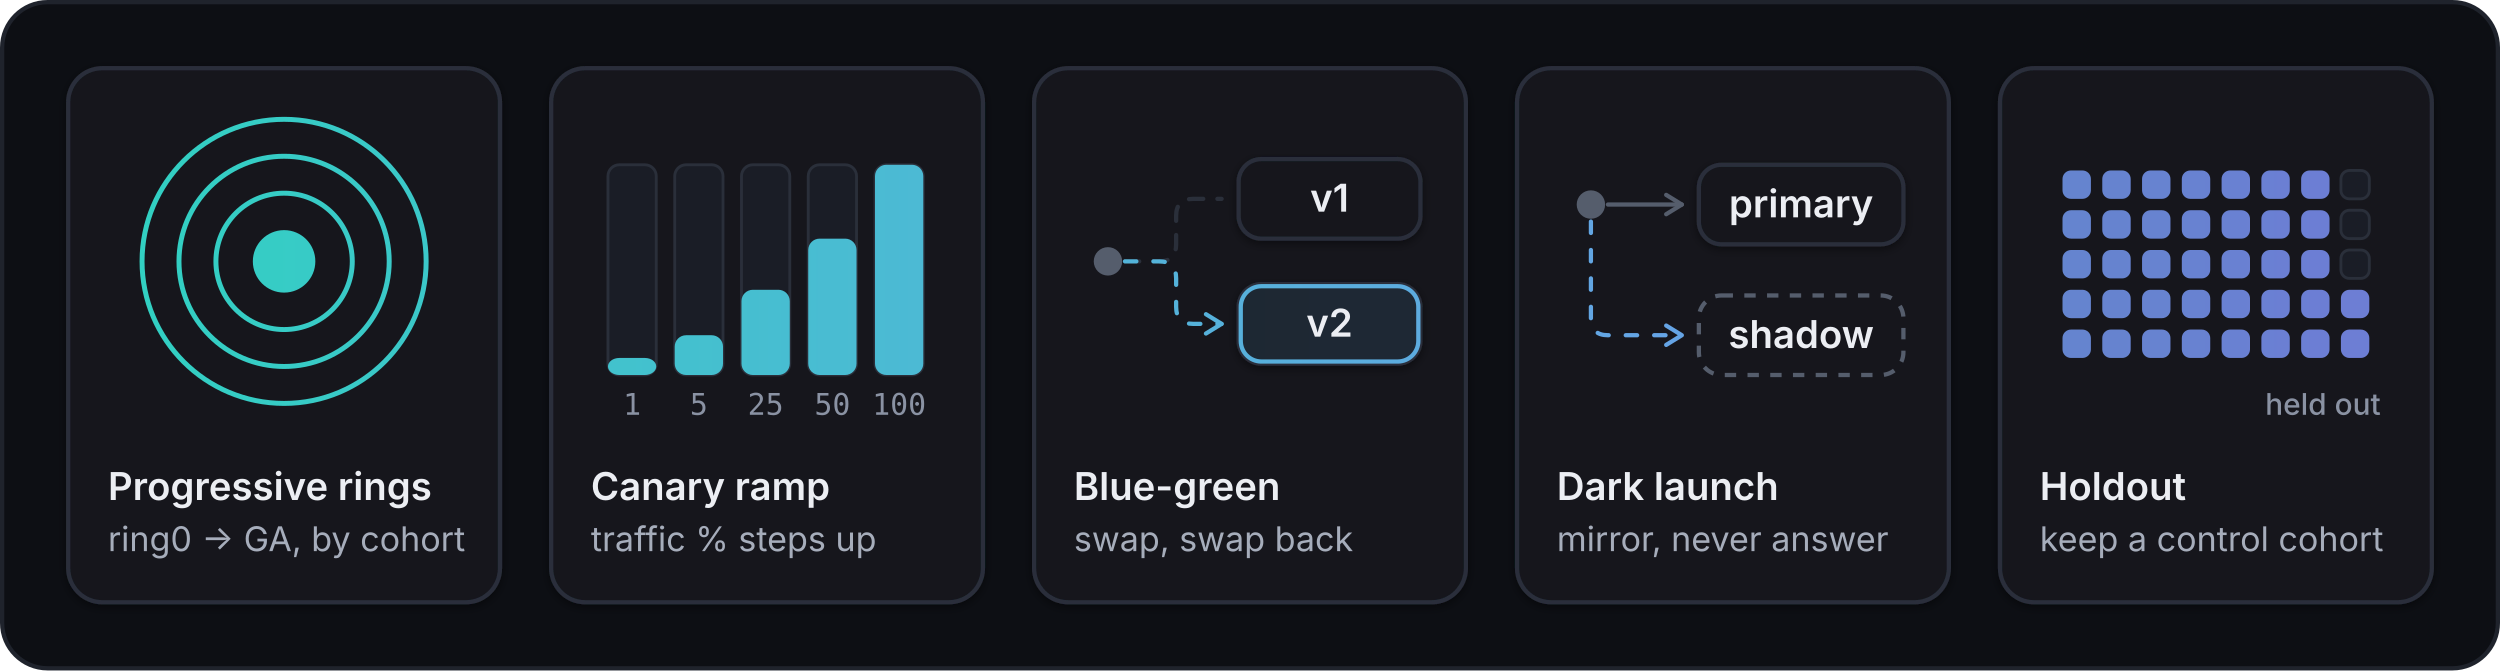
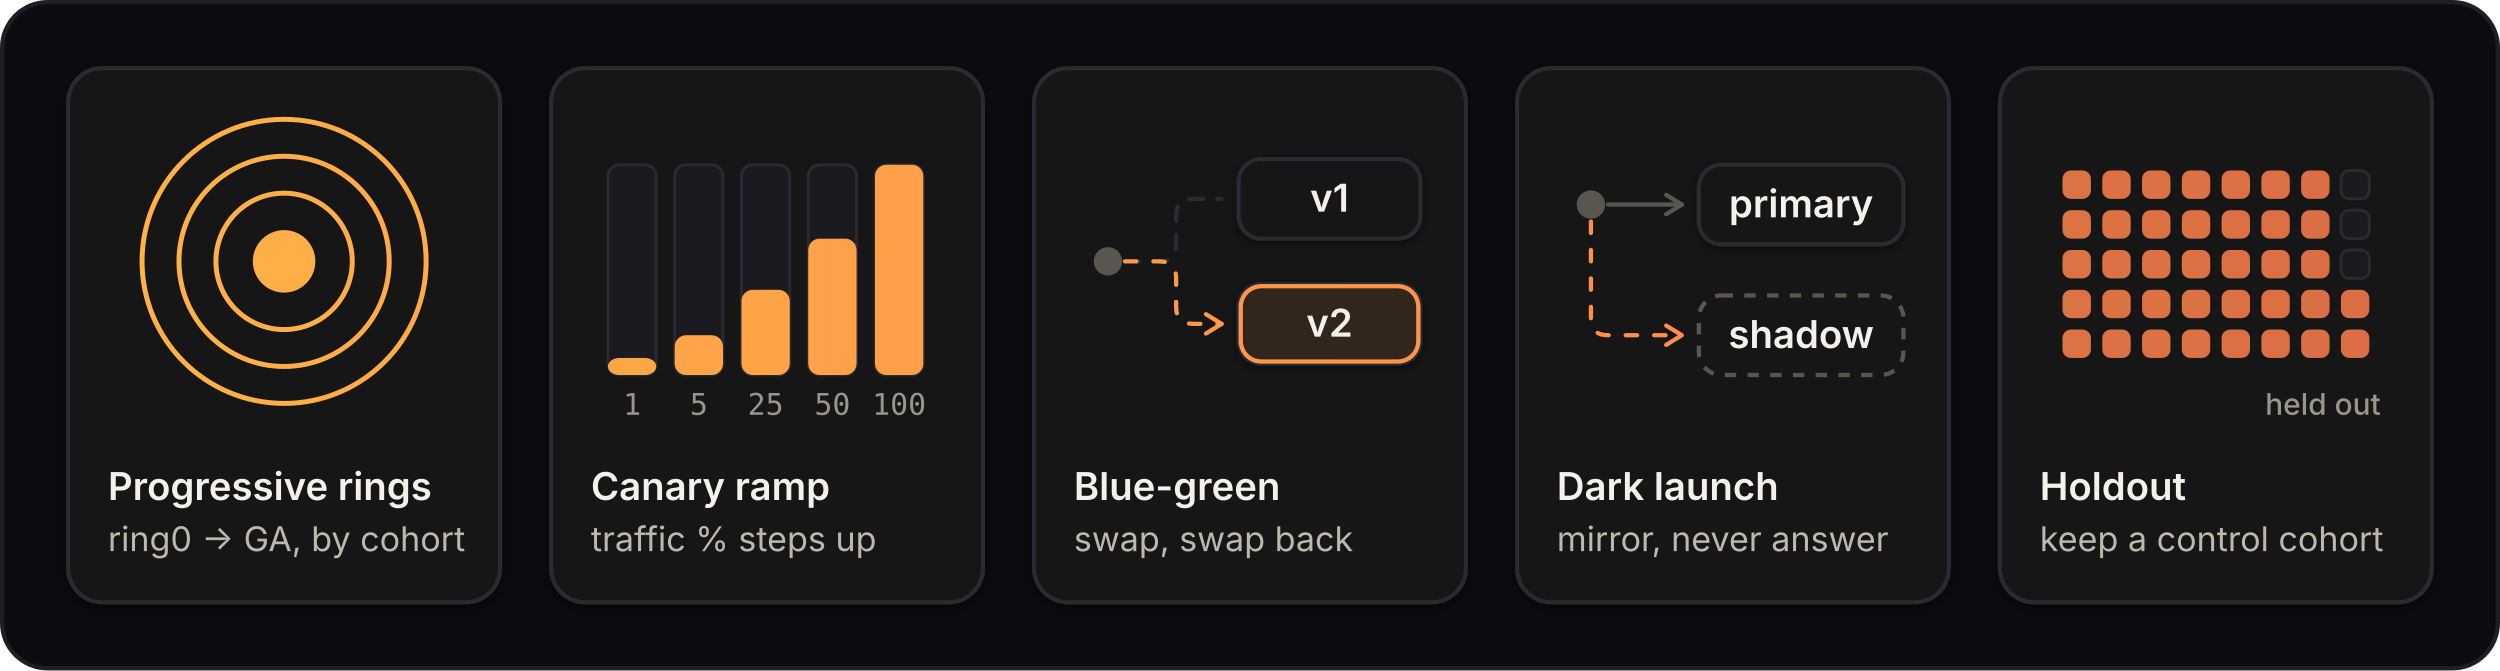
<svg xmlns="http://www.w3.org/2000/svg" viewBox="0 0 880 236" width="880" height="236" role="img" aria-labelledby="t d" font-family="ui-sans-serif,-apple-system,Inter,'Segoe UI',sans-serif">
  <style>
- .cv{fill:#0d0f14;stroke:#1f232c;stroke-width:1.5}
- .card{fill:#14171e;stroke:#2a2f3a;stroke-width:1.5}
+ .cv{fill:#0c0c10;stroke:#1e1e24;stroke-width:1.5}
+ .card{fill:#121217;stroke:#2a2a31;stroke-width:1.5}
.soft{fill:url(#gs)}
.ring{fill:none;stroke:url(#ga);stroke-width:1.5}
- .dcard{fill:#2a1517;stroke:#f87171;stroke-width:1.5}
- .ghost{fill:none;stroke:#555d6c;stroke-width:1.5;stroke-dasharray:4 4}
- .zone{fill:#111319;stroke:#232731;stroke-width:1.5}
- .chip{fill:#1a1d26;stroke:#2a2f3a;stroke-width:1}
+ .dcard{fill:#2a1414;stroke:#ff7a7a;stroke-width:1.5}
+ .ghost{fill:none;stroke:#5a564f;stroke-width:1.5;stroke-dasharray:4 4}
+ .zone{fill:#0f0f14;stroke:#24242b;stroke-width:1.5}
+ .chip{fill:#1a1a20;stroke:#2a2a31;stroke-width:1}
text{font-family:ui-sans-serif,-apple-system,Inter,'Segoe UI',sans-serif}
- .t{font-size:13.5px;font-weight:600;fill:#eceef3}
- .tm{font:600 12.5px ui-monospace,'SF Mono','JetBrains Mono',Menlo,Consolas,monospace;fill:#eceef3}
- .td{fill:#f87171}
- .s{font-size:12px;fill:#a6adbb}
- .m{font:11px ui-monospace,'SF Mono','JetBrains Mono',Menlo,Consolas,monospace;fill:#a6adbb}
- .xs{font-size:10.5px;font-weight:500;fill:#8a92a3}
+ .t{font-size:13.5px;font-weight:600;fill:#f4f1ea}
+ .tm{font:600 12.5px ui-monospace,'SF Mono','JetBrains Mono',Menlo,Consolas,monospace;fill:#f4f1ea}
+ .td{fill:#ff7a7a}
+ .s{font-size:12px;fill:#bdb7ac}
+ .m{font:11px ui-monospace,'SF Mono','JetBrains Mono',Menlo,Consolas,monospace;fill:#bdb7ac}
+ .xs{font-size:10.5px;font-weight:500;fill:#9a958b}
.xm{font-family:ui-monospace,'SF Mono','JetBrains Mono',Menlo,Consolas,monospace;font-weight:400}
.xa{fill:url(#ga);font-weight:600}
- .xd{fill:#f87171;font-weight:600}
- .xw{fill:#0b1220;font-weight:600}
- .k{font-size:10.5px;font-weight:600;letter-spacing:.08em;fill:#8a92a3}
+ .xd{fill:#ff7a7a;font-weight:600}
+ .xw{fill:#16130f;font-weight:600}
+ .k{font-size:10.5px;font-weight:600;letter-spacing:.08em;fill:#9a958b}
.ka{fill:url(#ga)}
- .h1{font-size:42px;font-weight:700;letter-spacing:-.02em;fill:#eceef3}
+ .h1{font-size:42px;font-weight:700;letter-spacing:-.02em;fill:#f4f1ea}
.ln,.la,.ld,.lm{fill:none;stroke-width:1.5;stroke-linecap:round;stroke-linejoin:round}
- .ln{stroke:#555d6c}.la{stroke:url(#ga)}.ld{stroke:#f87171}.lm{stroke:#2a2f3a}
- .lane{stroke:#2a2f3a;stroke-width:1.5;stroke-dasharray:3 4}
+ .ln{stroke:#5a564f}.la{stroke:url(#ga)}.ld{stroke:#ff7a7a}.lm{stroke:#2a2a31}
+ .lane{stroke:#2a2a31;stroke-width:1.5;stroke-dasharray:3 4}
.dash{stroke-dasharray:5 5}
- .dl{fill:#555d6c}.da{fill:url(#ga)}.dd{fill:#f87171}
- .pl{fill:#0d0f14}.pa{fill:#0d0f14;stroke:url(#ga);stroke-width:1}
- .pd{fill:#2a1517;stroke:#f87171;stroke-width:1}.ps{fill:url(#ga)}
- .fa{fill:url(#ga)}.fs{fill:url(#gs)}.fm{fill:#1a1d26}.fd{fill:#f87171}.ft{fill:#eceef3}
- .bdg{fill:url(#ga)}.bn{font-size:9.5px;font-weight:700;fill:#0b1220}
+ .dl{fill:#5a564f}.da{fill:url(#ga)}.dd{fill:#ff7a7a}
+ .pl{fill:#0c0c10}.pa{fill:#0c0c10;stroke:url(#ga);stroke-width:1}
+ .pd{fill:#2a1414;stroke:#ff7a7a;stroke-width:1}.ps{fill:url(#ga)}
+ .fa{fill:url(#ga)}.fs{fill:url(#gs)}.fm{fill:#1a1a20}.fd{fill:#ff7a7a}.ft{fill:#f4f1ea}
+ .bdg{fill:url(#ga)}.bn{font-size:9.5px;font-weight:700;fill:#16130f}
.ic{fill:none;stroke:url(#ga);stroke-width:1.75;stroke-linecap:round;stroke-linejoin:round}
.pkt{fill:url(#ga)}
.grow{transform-box:fill-box;transform-origin:left;animation:grow 4.8s cubic-bezier(.6,0,.2,1) infinite}
@keyframes grow{0%{transform:scaleX(.08)}25%{transform:scaleX(.3)}50%{transform:scaleX(.55)}75%,100%{transform:scaleX(1)}}
.flow{stroke-dasharray:4 6;animation:flow 1.1s linear infinite}
@keyframes flow{to{stroke-dashoffset:-20}}
.blink{animation:blink 3.2s ease-in-out infinite}
@keyframes blink{0%,100%{opacity:.18}35%,65%{opacity:1}}
.pulse{transform-box:fill-box;transform-origin:center;animation:pulse 2.8s ease-out infinite}
@keyframes pulse{0%{opacity:.55;transform:scale(.6)}100%{opacity:0;transform:scale(1.5)}}
@media (prefers-reduced-motion:reduce){.flow,.blink,.pulse,.grow{animation:none}.blink{opacity:1}.pulse,.pkt{display:none}}
</style>
  <defs>
    <linearGradient id="ga" gradientUnits="userSpaceOnUse" x1="0" y1="0" x2="880" y2="0">
-       <stop offset="0" stop-color="#2dd4bf" />
-       <stop offset="1" stop-color="#818cf8" />
+       <stop offset="0" stop-color="#ffb547" />
+       <stop offset="1" stop-color="#ff7a4d" />
    </linearGradient>
    <linearGradient id="gs" gradientUnits="userSpaceOnUse" x1="0" y1="0" x2="880" y2="0">
-       <stop offset="0" stop-color="#2dd4bf" stop-opacity="0.12" />
-       <stop offset="1" stop-color="#818cf8" stop-opacity="0.12" />
+       <stop offset="0" stop-color="#ffb547" stop-opacity="0.12" />
+       <stop offset="1" stop-color="#ff7a4d" stop-opacity="0.12" />
    </linearGradient>
    <filter id="sh" x="-10%" y="-10%" width="120%" height="140%">
-       <feDropShadow dx="0" dy="1" stdDeviation="1.6" flood-color="#000000" flood-opacity="0.45" />
+       <feDropShadow dx="0" dy="1" stdDeviation="1.6" flood-color="#000000" flood-opacity="0.5" />
    </filter>
  </defs>
  <rect class="cv" x=".75" y=".75" width="878.5" height="234.5" rx="16" />
  <rect class="card" x="24" y="24" width="152" height="188" rx="12" filter="url(#sh)" />
  <circle class="ic blink" style="animation-delay:1.0s" cx="100.0" cy="92" r="50" />
  <circle class="ic blink" style="animation-delay:0.5s" cx="100.0" cy="92" r="37" />
  <circle class="ic blink" style="animation-delay:0.0s" cx="100.0" cy="92" r="24" />
  <circle class="fa" cx="100.0" cy="92" r="11" />
  <text class="t" x="38" y="176">Progressive rings</text>
  <text class="s" x="38" y="194">ring0 → GA, by cohort</text>
  <rect class="card" x="194" y="24" width="152" height="188" rx="12" filter="url(#sh)" />
  <rect class="chip" x="214.0" y="58" width="17" height="74" rx="4" />
  <rect class="fa blink" style="animation-delay:0.00s" x="214.0" y="126" width="17" height="6" rx="4" />
  <text class="xs xm" x="222.5" y="146" text-anchor="middle">1</text>
  <rect class="chip" x="237.5" y="58" width="17" height="74" rx="4" />
  <rect class="fa blink" style="animation-delay:0.35s" x="237.5" y="118" width="17" height="14" rx="4" />
  <text class="xs xm" x="246" y="146" text-anchor="middle">5</text>
  <rect class="chip" x="261.0" y="58" width="17" height="74" rx="4" />
  <rect class="fa blink" style="animation-delay:0.70s" x="261.0" y="102" width="17" height="30" rx="4" />
  <text class="xs xm" x="269.5" y="146" text-anchor="middle">25</text>
  <rect class="chip" x="284.5" y="58" width="17" height="74" rx="4" />
  <rect class="fa blink" style="animation-delay:1.05s" x="284.5" y="84" width="17" height="48" rx="4" />
  <text class="xs xm" x="293" y="146" text-anchor="middle">50</text>
  <rect class="chip" x="308.0" y="58" width="17" height="74" rx="4" />
  <rect class="fa blink" style="animation-delay:1.40s" x="308.0" y="58" width="17" height="74" rx="4" />
  <text class="xs xm" x="316.5" y="146" text-anchor="middle">100</text>
  <text class="t" x="208" y="176">Canary ramp</text>
  <text class="s" x="208" y="194">traffic % steps up</text>
  <rect class="card" x="364" y="24" width="152" height="188" rx="12" filter="url(#sh)" />
  <circle class="dl" cx="390" cy="92" r="5" />
  <rect class="card" x="436" y="56" width="64" height="28" rx="8" filter="url(#sh)" />
  <text class="t" x="468" y="74.5" text-anchor="middle">v1</text>
  <rect class="card" x="436" y="100" width="64" height="28" rx="8" filter="url(#sh)" />
  <rect class="soft" x="436" y="100" width="64" height="28" rx="8" />
  <rect class="ring" x="436.75" y="100.75" width="62.5" height="26.5" rx="7.25" />
  <text class="t" x="468" y="118.5" text-anchor="middle">v2</text>
  <path class="lm dash" d="M396 92L408.0 92.0Q414 92 414.0 86.0L414.0 76.0Q414 70 420.0 70.0L430 70" />
  <path class="la flow" d="M396 92L408.0 92.0Q414 92 414.0 98.0L414.0 108.0Q414 114 420.0 114.0L430 114" />
  <path class="la hd" d="M424.5 117.4L430 114L424.5 110.6" />
  <text class="t" x="378" y="176">Blue-green</text>
  <text class="s" x="378" y="194">swap, swap back</text>
  <rect class="card" x="534" y="24" width="152" height="188" rx="12" filter="url(#sh)" />
  <circle class="dl" cx="560" cy="72" r="5" />
  <rect class="card" x="598" y="58" width="72" height="28" rx="8" filter="url(#sh)" />
  <text class="t" x="634" y="76.5" text-anchor="middle">primary</text>
  <rect class="ghost" x="598" y="104" width="72" height="28" rx="8" />
  <text class="t" x="634" y="122.5" text-anchor="middle">shadow</text>
  <path class="ln" d="M566 72L592 72" />
  <path class="ln hd" d="M586.5 75.4L592 72L586.5 68.6" />
  <path class="la dash flow" d="M560 78L560.0 112.0Q560 118 566.0 118.0L592 118" />
  <path class="la hd" d="M586.5 121.4L592 118L586.5 114.6" />
  <text class="t" x="548" y="176">Dark launch</text>
  <text class="s" x="548" y="194">mirror, never answer</text>
  <rect class="card" x="704" y="24" width="152" height="188" rx="12" filter="url(#sh)" />
  <rect class="fa" x="726" y="60" width="10" height="10" rx="3" opacity=".85" />
  <rect class="fa" x="740" y="60" width="10" height="10" rx="3" opacity=".85" />
  <rect class="fa" x="754" y="60" width="10" height="10" rx="3" opacity=".85" />
  <rect class="fa" x="768" y="60" width="10" height="10" rx="3" opacity=".85" />
  <rect class="fa" x="782" y="60" width="10" height="10" rx="3" opacity=".85" />
  <rect class="fa" x="796" y="60" width="10" height="10" rx="3" opacity=".85" />
  <rect class="fa" x="810" y="60" width="10" height="10" rx="3" opacity=".85" />
  <rect class="chip" x="824" y="60" width="10" height="10" rx="3" />
  <rect class="fa" x="726" y="74" width="10" height="10" rx="3" opacity=".85" />
  <rect class="fa" x="740" y="74" width="10" height="10" rx="3" opacity=".85" />
  <rect class="fa" x="754" y="74" width="10" height="10" rx="3" opacity=".85" />
  <rect class="fa" x="768" y="74" width="10" height="10" rx="3" opacity=".85" />
  <rect class="fa" x="782" y="74" width="10" height="10" rx="3" opacity=".85" />
  <rect class="fa" x="796" y="74" width="10" height="10" rx="3" opacity=".85" />
  <rect class="fa" x="810" y="74" width="10" height="10" rx="3" opacity=".85" />
  <rect class="chip" x="824" y="74" width="10" height="10" rx="3" />
  <rect class="fa" x="726" y="88" width="10" height="10" rx="3" opacity=".85" />
  <rect class="fa" x="740" y="88" width="10" height="10" rx="3" opacity=".85" />
  <rect class="fa" x="754" y="88" width="10" height="10" rx="3" opacity=".85" />
  <rect class="fa" x="768" y="88" width="10" height="10" rx="3" opacity=".85" />
  <rect class="fa" x="782" y="88" width="10" height="10" rx="3" opacity=".85" />
  <rect class="fa" x="796" y="88" width="10" height="10" rx="3" opacity=".85" />
  <rect class="fa" x="810" y="88" width="10" height="10" rx="3" opacity=".85" />
  <rect class="chip" x="824" y="88" width="10" height="10" rx="3" />
  <rect class="fa" x="726" y="102" width="10" height="10" rx="3" opacity=".85" />
  <rect class="fa" x="740" y="102" width="10" height="10" rx="3" opacity=".85" />
  <rect class="fa" x="754" y="102" width="10" height="10" rx="3" opacity=".85" />
  <rect class="fa" x="768" y="102" width="10" height="10" rx="3" opacity=".85" />
  <rect class="fa" x="782" y="102" width="10" height="10" rx="3" opacity=".85" />
  <rect class="fa" x="796" y="102" width="10" height="10" rx="3" opacity=".85" />
  <rect class="fa" x="810" y="102" width="10" height="10" rx="3" opacity=".85" />
  <rect class="fa" x="824" y="102" width="10" height="10" rx="3" opacity=".85" />
  <rect class="fa" x="726" y="116" width="10" height="10" rx="3" opacity=".85" />
  <rect class="fa" x="740" y="116" width="10" height="10" rx="3" opacity=".85" />
  <rect class="fa" x="754" y="116" width="10" height="10" rx="3" opacity=".85" />
  <rect class="fa" x="768" y="116" width="10" height="10" rx="3" opacity=".85" />
  <rect class="fa" x="782" y="116" width="10" height="10" rx="3" opacity=".85" />
  <rect class="fa" x="796" y="116" width="10" height="10" rx="3" opacity=".85" />
  <rect class="fa" x="810" y="116" width="10" height="10" rx="3" opacity=".85" />
  <rect class="fa" x="824" y="116" width="10" height="10" rx="3" opacity=".85" />
  <text class="xs" x="838" y="146" text-anchor="end">held out</text>
  <text class="t" x="718" y="176">Holdout</text>
  <text class="s" x="718" y="194">keep a control cohort</text>
</svg>
